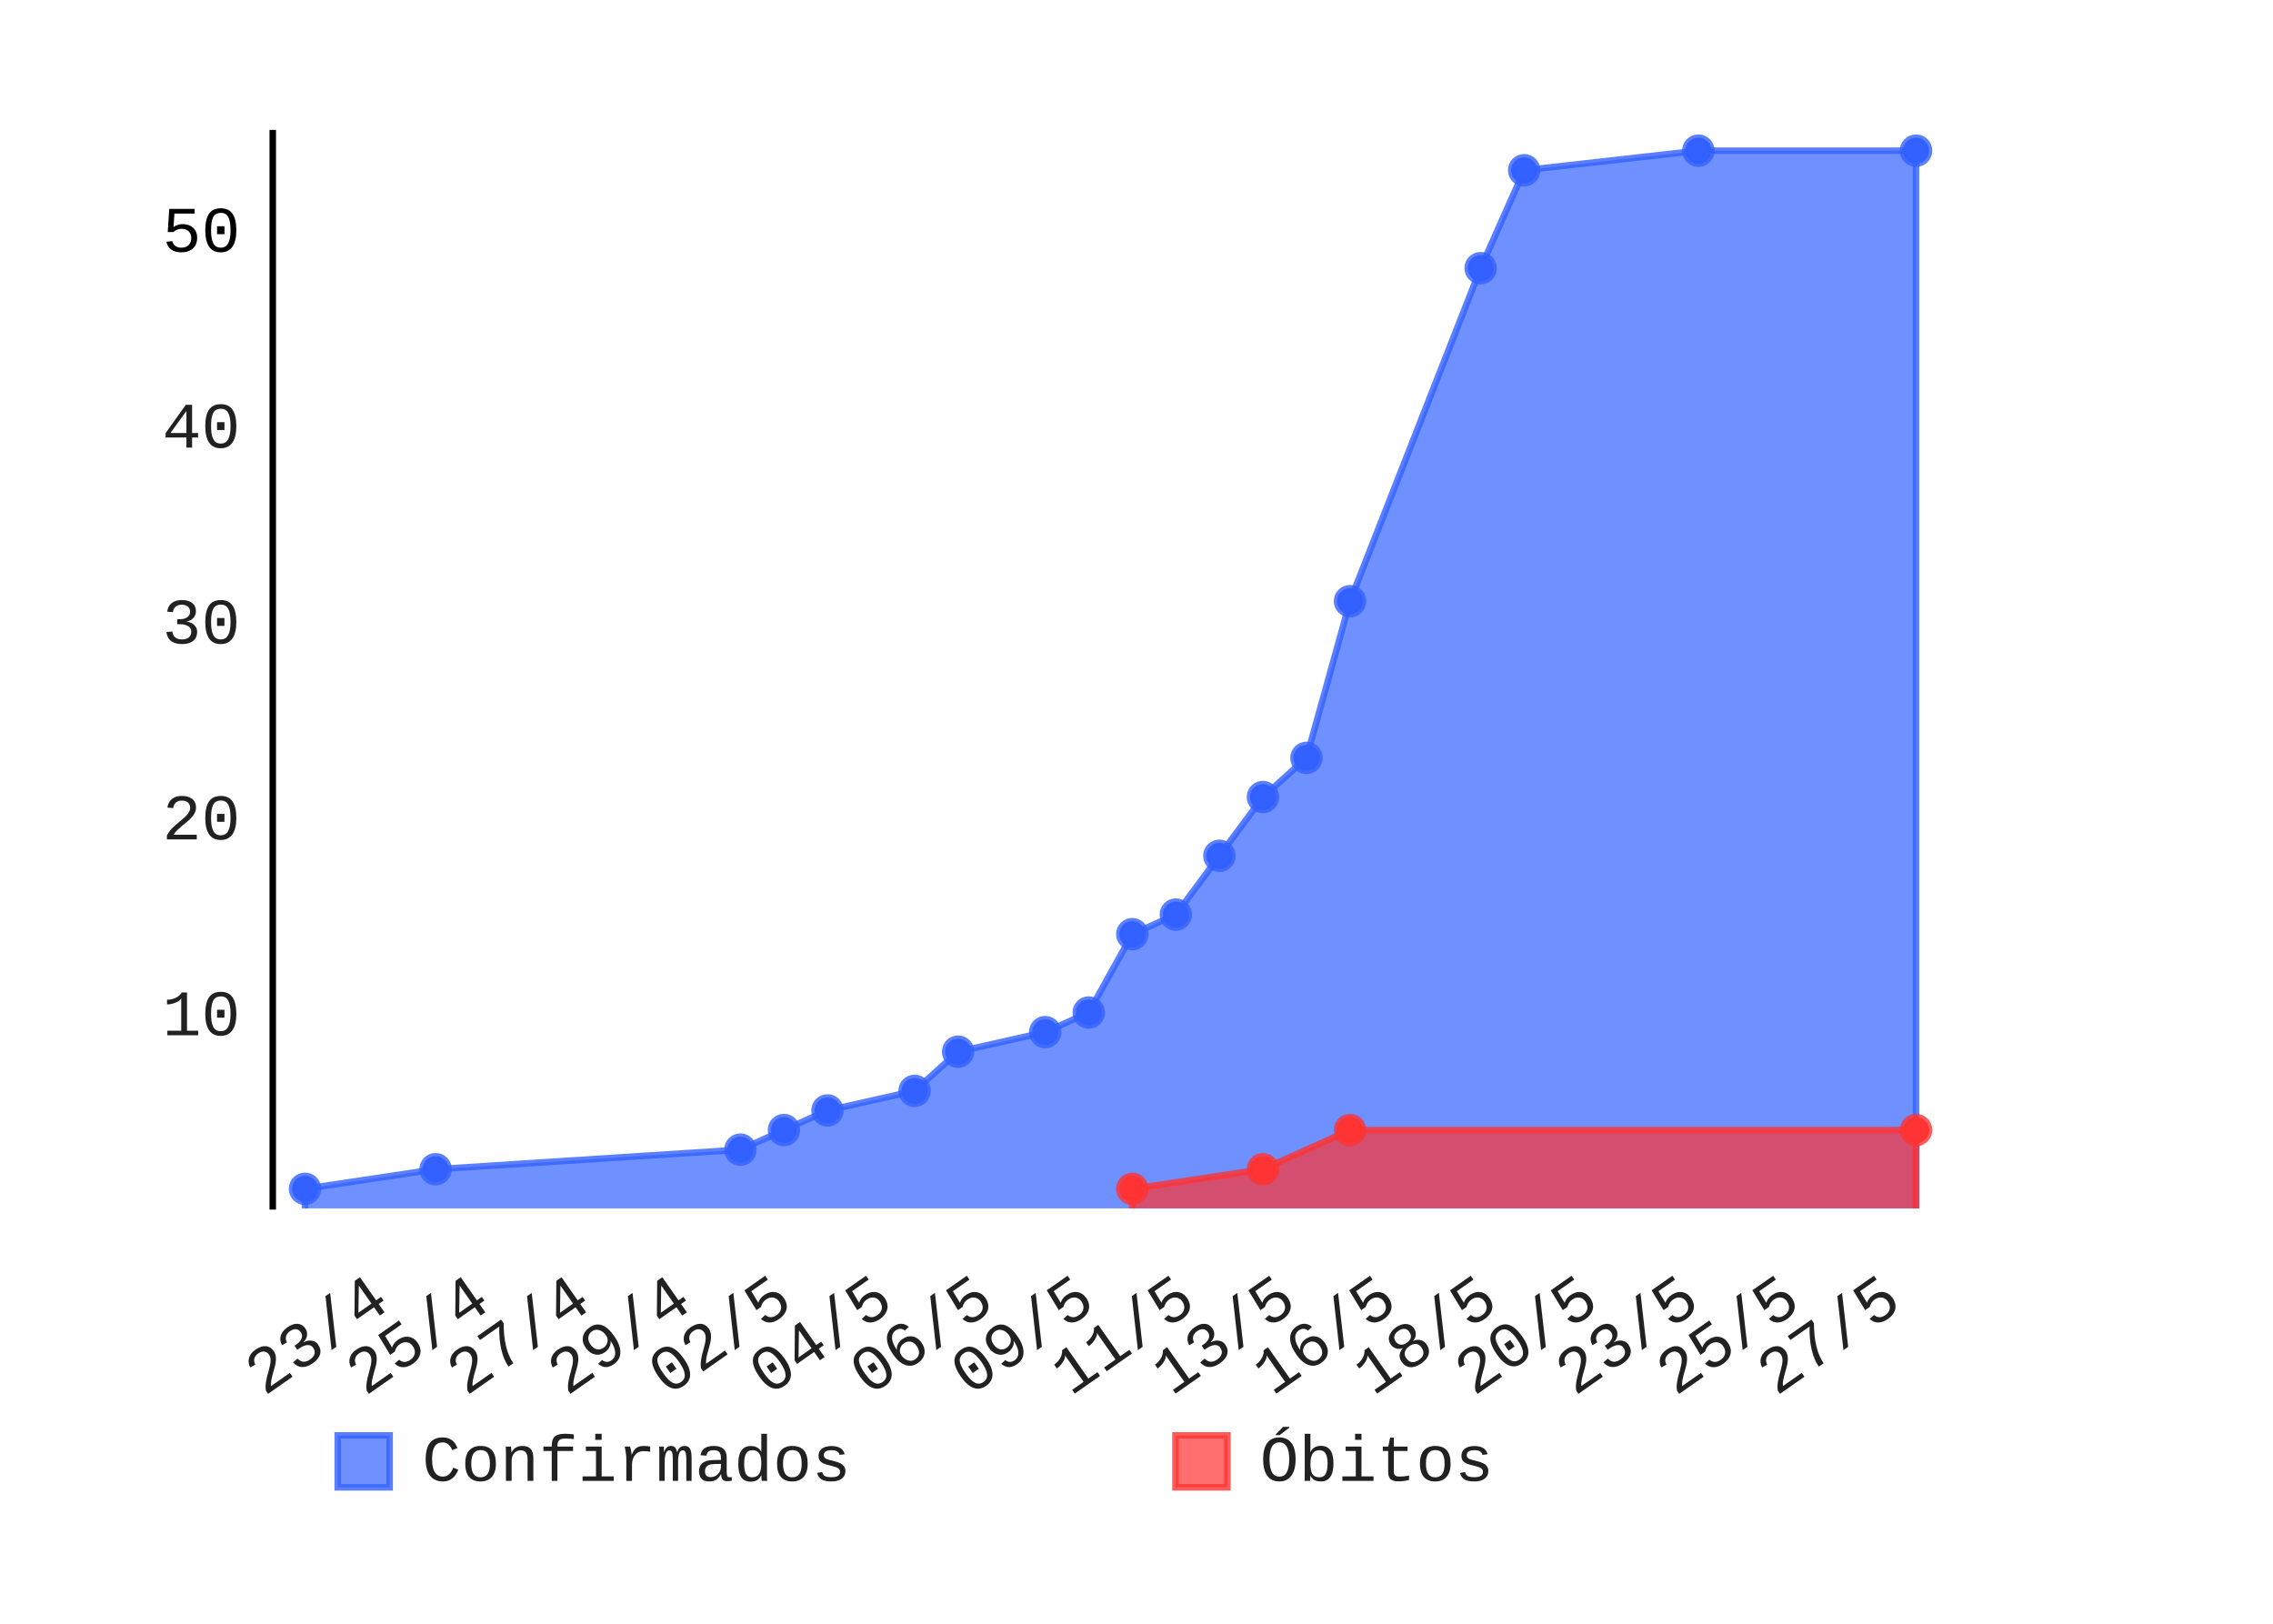
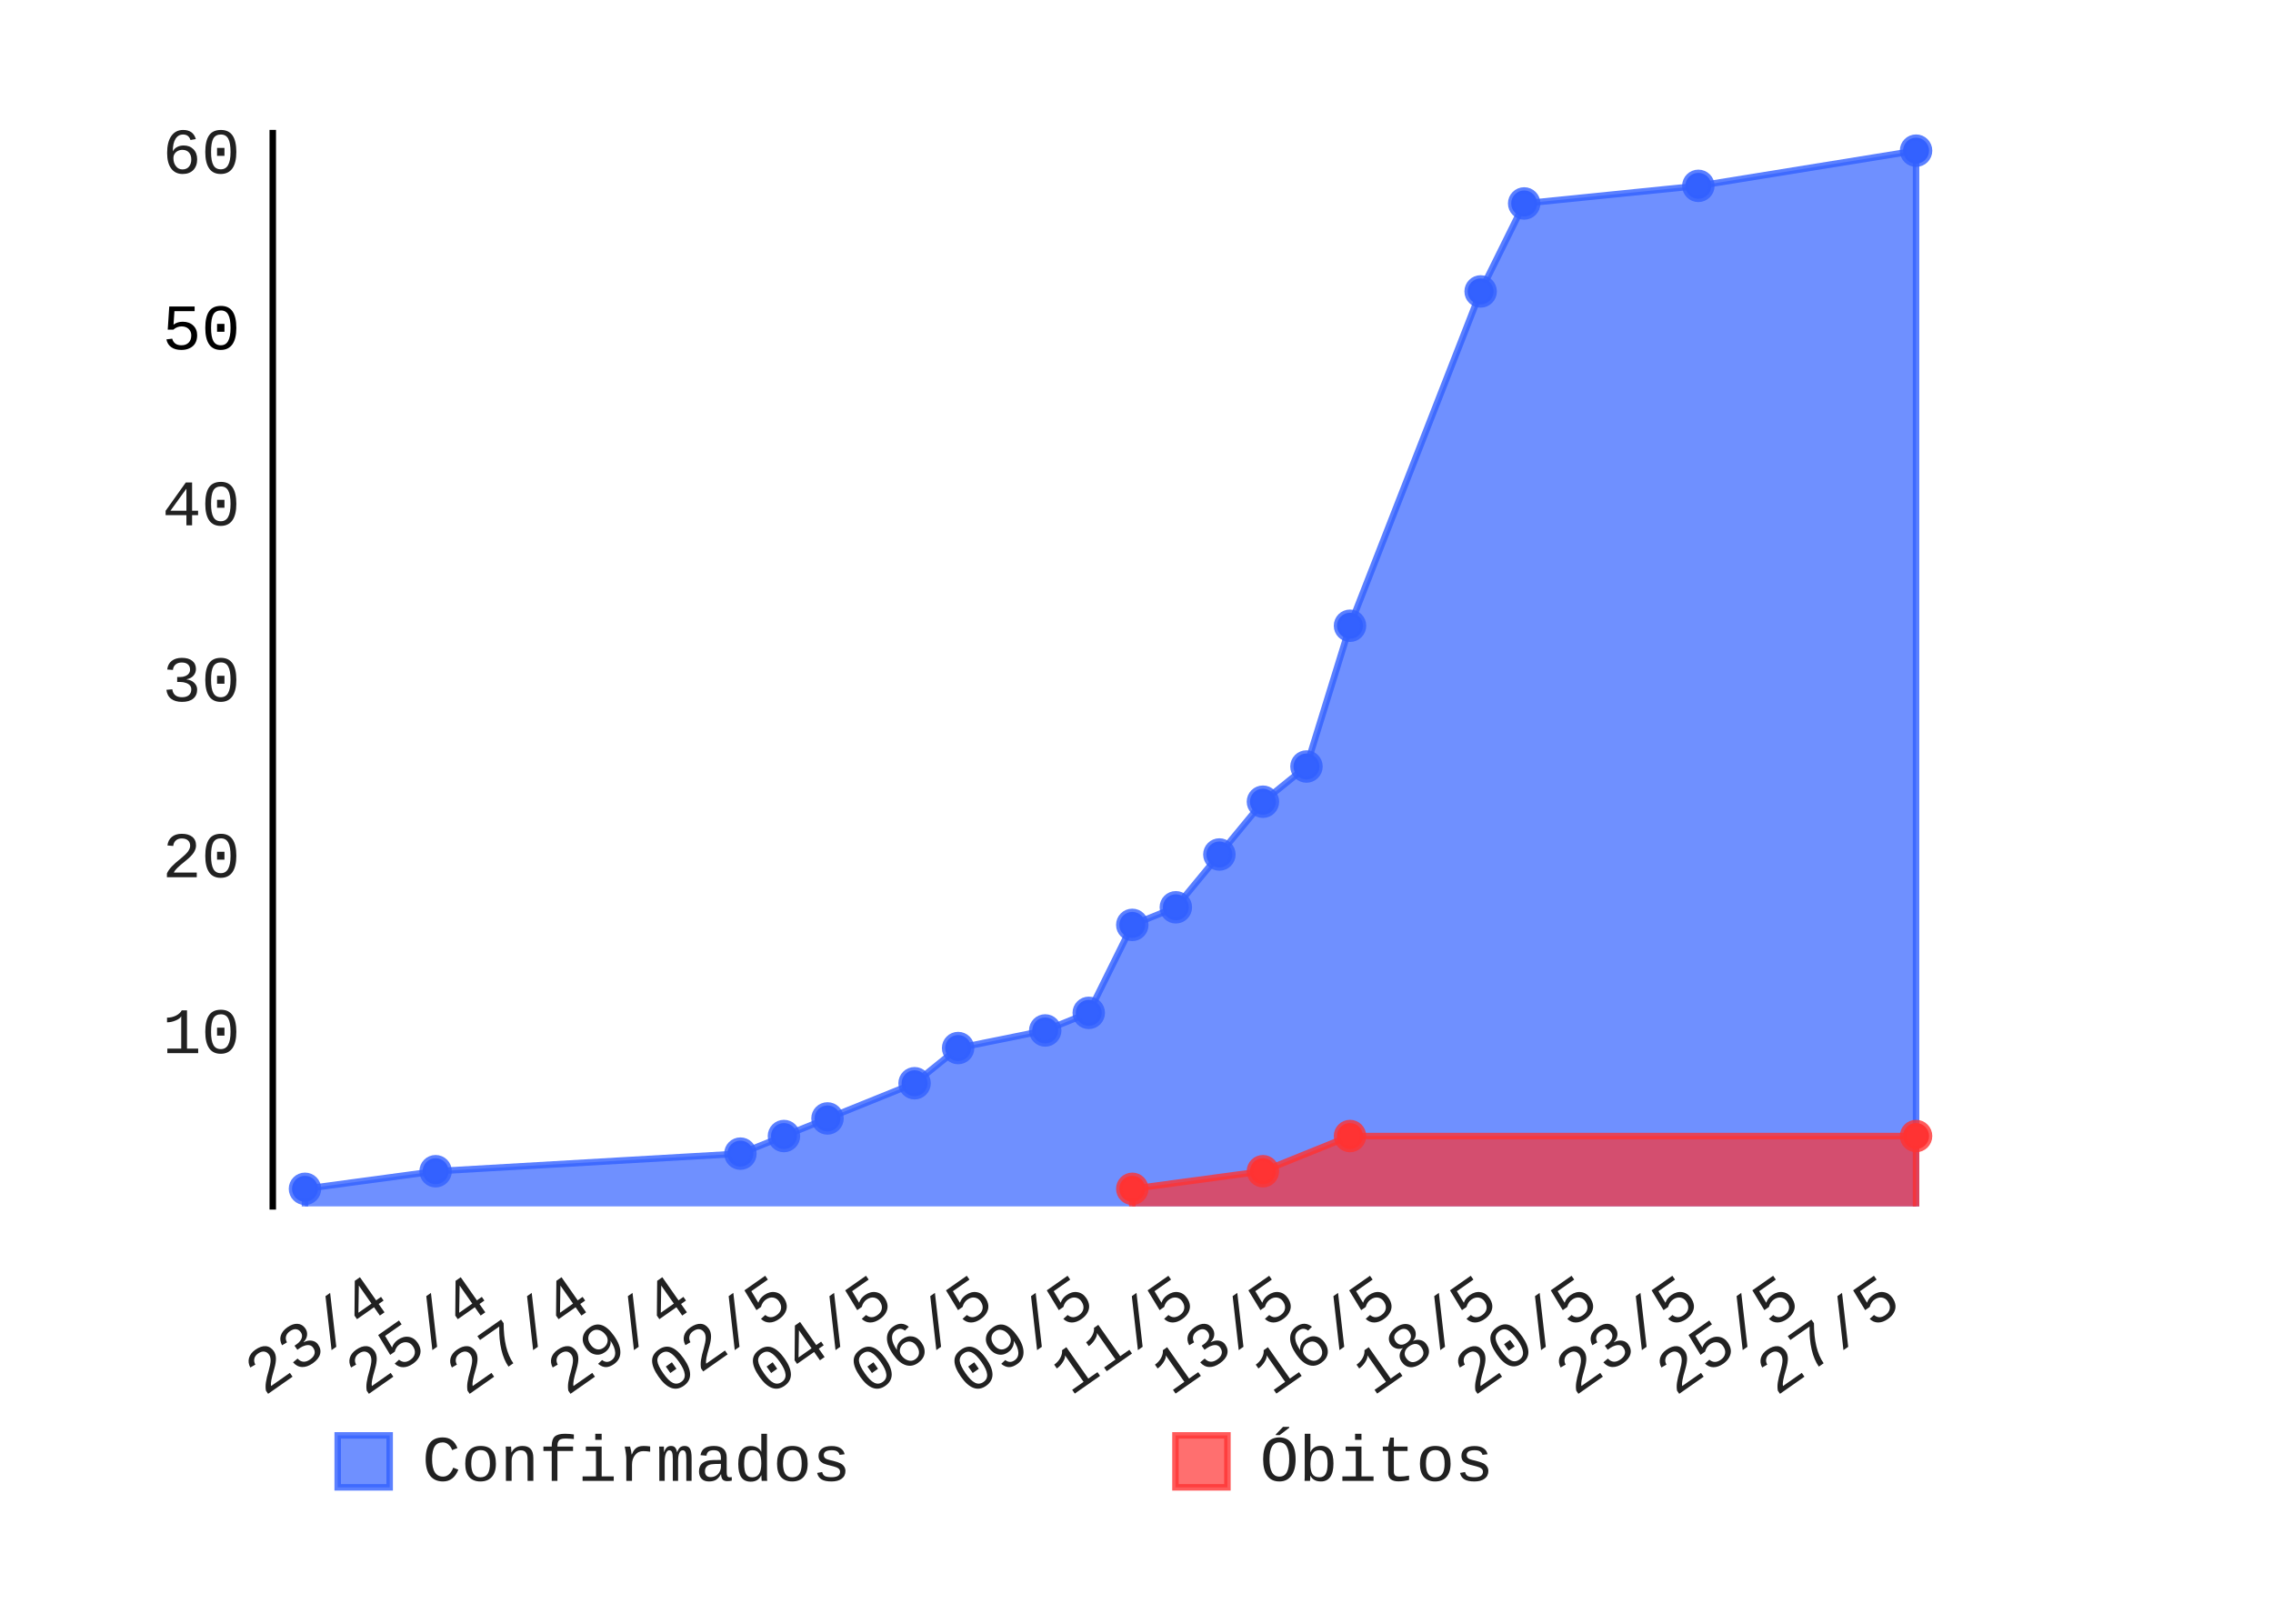
- <svg xmlns="http://www.w3.org/2000/svg" id="chart-adc9d271-2677-48a2-9c57-0f2adb9a1991" class="pygal-chart" viewBox="0 0 350 250" width="350" height="250">
+ <svg xmlns="http://www.w3.org/2000/svg" id="chart-c70e666f-2092-4a56-8fc6-a5b19963f064" class="pygal-chart" viewBox="0 0 350 250" width="350" height="250">
  <defs>
-     <style type="text/css">#chart-adc9d271-2677-48a2-9c57-0f2adb9a1991{-webkit-user-select:none;-webkit-font-smoothing:antialiased;font-family:Consolas,"Liberation Mono",Menlo,Courier,monospace}#chart-adc9d271-2677-48a2-9c57-0f2adb9a1991 .title{font-family:Consolas,"Liberation Mono",Menlo,Courier,monospace;font-size:8px}#chart-adc9d271-2677-48a2-9c57-0f2adb9a1991 .legends .legend text{font-family:Consolas,"Liberation Mono",Menlo,Courier,monospace;font-size:10px}#chart-adc9d271-2677-48a2-9c57-0f2adb9a1991 .axis text{font-family:Consolas,"Liberation Mono",Menlo,Courier,monospace;font-size:10px}#chart-adc9d271-2677-48a2-9c57-0f2adb9a1991 .axis text.major{font-family:Consolas,"Liberation Mono",Menlo,Courier,monospace;font-size:10px}#chart-adc9d271-2677-48a2-9c57-0f2adb9a1991 .text-overlay text.value{font-family:Consolas,"Liberation Mono",Menlo,Courier,monospace;font-size:16px}#chart-adc9d271-2677-48a2-9c57-0f2adb9a1991 .text-overlay text.label{font-family:Consolas,"Liberation Mono",Menlo,Courier,monospace;font-size:10px}#chart-adc9d271-2677-48a2-9c57-0f2adb9a1991 .tooltip{font-family:Consolas,"Liberation Mono",Menlo,Courier,monospace;font-size:12px}#chart-adc9d271-2677-48a2-9c57-0f2adb9a1991 text.no_data{font-family:Consolas,"Liberation Mono",Menlo,Courier,monospace;font-size:64px}
- #chart-adc9d271-2677-48a2-9c57-0f2adb9a1991{background-color:transparent}#chart-adc9d271-2677-48a2-9c57-0f2adb9a1991 path,#chart-adc9d271-2677-48a2-9c57-0f2adb9a1991 line,#chart-adc9d271-2677-48a2-9c57-0f2adb9a1991 rect,#chart-adc9d271-2677-48a2-9c57-0f2adb9a1991 circle{-webkit-transition:150ms;-moz-transition:150ms;transition:150ms}#chart-adc9d271-2677-48a2-9c57-0f2adb9a1991 .graph &gt; .background{fill:transparent}#chart-adc9d271-2677-48a2-9c57-0f2adb9a1991 .plot &gt; .background{fill:rgba(255,255,255,1)}#chart-adc9d271-2677-48a2-9c57-0f2adb9a1991 .graph{fill:rgba(0,0,0,.87)}#chart-adc9d271-2677-48a2-9c57-0f2adb9a1991 text.no_data{fill:rgba(0,0,0,1)}#chart-adc9d271-2677-48a2-9c57-0f2adb9a1991 .title{fill:rgba(0,0,0,1)}#chart-adc9d271-2677-48a2-9c57-0f2adb9a1991 .legends .legend text{fill:rgba(0,0,0,.87)}#chart-adc9d271-2677-48a2-9c57-0f2adb9a1991 .legends .legend:hover text{fill:rgba(0,0,0,1)}#chart-adc9d271-2677-48a2-9c57-0f2adb9a1991 .axis .line{stroke:rgba(0,0,0,1)}#chart-adc9d271-2677-48a2-9c57-0f2adb9a1991 .axis .guide.line{stroke:rgba(0,0,0,.54)}#chart-adc9d271-2677-48a2-9c57-0f2adb9a1991 .axis .major.line{stroke:rgba(0,0,0,.87)}#chart-adc9d271-2677-48a2-9c57-0f2adb9a1991 .axis text.major{fill:rgba(0,0,0,1)}#chart-adc9d271-2677-48a2-9c57-0f2adb9a1991 .axis.y .guides:hover .guide.line,#chart-adc9d271-2677-48a2-9c57-0f2adb9a1991 .line-graph .axis.x .guides:hover .guide.line,#chart-adc9d271-2677-48a2-9c57-0f2adb9a1991 .stackedline-graph .axis.x .guides:hover .guide.line,#chart-adc9d271-2677-48a2-9c57-0f2adb9a1991 .xy-graph .axis.x .guides:hover .guide.line{stroke:rgba(0,0,0,1)}#chart-adc9d271-2677-48a2-9c57-0f2adb9a1991 .axis .guides:hover text{fill:rgba(0,0,0,1)}#chart-adc9d271-2677-48a2-9c57-0f2adb9a1991 .reactive{fill-opacity:.7;stroke-opacity:.8}#chart-adc9d271-2677-48a2-9c57-0f2adb9a1991 .ci{stroke:rgba(0,0,0,.87)}#chart-adc9d271-2677-48a2-9c57-0f2adb9a1991 .reactive.active,#chart-adc9d271-2677-48a2-9c57-0f2adb9a1991 .active .reactive{fill-opacity:.8;stroke-opacity:.9;stroke-width:4}#chart-adc9d271-2677-48a2-9c57-0f2adb9a1991 .ci .reactive.active{stroke-width:1.5}#chart-adc9d271-2677-48a2-9c57-0f2adb9a1991 .series text{fill:rgba(0,0,0,1)}#chart-adc9d271-2677-48a2-9c57-0f2adb9a1991 .tooltip rect{fill:rgba(255,255,255,1);stroke:rgba(0,0,0,1);-webkit-transition:opacity 150ms;-moz-transition:opacity 150ms;transition:opacity 150ms}#chart-adc9d271-2677-48a2-9c57-0f2adb9a1991 .tooltip .label{fill:rgba(0,0,0,.87)}#chart-adc9d271-2677-48a2-9c57-0f2adb9a1991 .tooltip .label{fill:rgba(0,0,0,.87)}#chart-adc9d271-2677-48a2-9c57-0f2adb9a1991 .tooltip .legend{font-size:.8em;fill:rgba(0,0,0,.54)}#chart-adc9d271-2677-48a2-9c57-0f2adb9a1991 .tooltip .x_label{font-size:.6em;fill:rgba(0,0,0,1)}#chart-adc9d271-2677-48a2-9c57-0f2adb9a1991 .tooltip .xlink{font-size:.5em;text-decoration:underline}#chart-adc9d271-2677-48a2-9c57-0f2adb9a1991 .tooltip .value{font-size:1.5em}#chart-adc9d271-2677-48a2-9c57-0f2adb9a1991 .bound{font-size:.5em}#chart-adc9d271-2677-48a2-9c57-0f2adb9a1991 .max-value{font-size:.75em;fill:rgba(0,0,0,.54)}#chart-adc9d271-2677-48a2-9c57-0f2adb9a1991 .map-element{fill:rgba(255,255,255,1);stroke:rgba(0,0,0,.54) !important}#chart-adc9d271-2677-48a2-9c57-0f2adb9a1991 .map-element .reactive{fill-opacity:inherit;stroke-opacity:inherit}#chart-adc9d271-2677-48a2-9c57-0f2adb9a1991 .color-0,#chart-adc9d271-2677-48a2-9c57-0f2adb9a1991 .color-0 a:visited{stroke:#3361FF;fill:#3361FF}#chart-adc9d271-2677-48a2-9c57-0f2adb9a1991 .color-1,#chart-adc9d271-2677-48a2-9c57-0f2adb9a1991 .color-1 a:visited{stroke:#FF3333;fill:#FF3333}#chart-adc9d271-2677-48a2-9c57-0f2adb9a1991 .text-overlay .color-0 text{fill:black}#chart-adc9d271-2677-48a2-9c57-0f2adb9a1991 .text-overlay .color-1 text{fill:black}
- #chart-adc9d271-2677-48a2-9c57-0f2adb9a1991 text.no_data{text-anchor:middle}#chart-adc9d271-2677-48a2-9c57-0f2adb9a1991 .guide.line{fill:none}#chart-adc9d271-2677-48a2-9c57-0f2adb9a1991 .centered{text-anchor:middle}#chart-adc9d271-2677-48a2-9c57-0f2adb9a1991 .title{text-anchor:middle}#chart-adc9d271-2677-48a2-9c57-0f2adb9a1991 .legends .legend text{fill-opacity:1}#chart-adc9d271-2677-48a2-9c57-0f2adb9a1991 .axis.x text{text-anchor:middle}#chart-adc9d271-2677-48a2-9c57-0f2adb9a1991 .axis.x:not(.web) text[transform]{text-anchor:start}#chart-adc9d271-2677-48a2-9c57-0f2adb9a1991 .axis.x:not(.web) text[transform].backwards{text-anchor:end}#chart-adc9d271-2677-48a2-9c57-0f2adb9a1991 .axis.y text{text-anchor:end}#chart-adc9d271-2677-48a2-9c57-0f2adb9a1991 .axis.y text[transform].backwards{text-anchor:start}#chart-adc9d271-2677-48a2-9c57-0f2adb9a1991 .axis.y2 text{text-anchor:start}#chart-adc9d271-2677-48a2-9c57-0f2adb9a1991 .axis.y2 text[transform].backwards{text-anchor:end}#chart-adc9d271-2677-48a2-9c57-0f2adb9a1991 .axis .guide.line{stroke-dasharray:4,4}#chart-adc9d271-2677-48a2-9c57-0f2adb9a1991 .axis .major.guide.line{stroke-dasharray:6,6}#chart-adc9d271-2677-48a2-9c57-0f2adb9a1991 .horizontal .axis.y .guide.line,#chart-adc9d271-2677-48a2-9c57-0f2adb9a1991 .horizontal .axis.y2 .guide.line,#chart-adc9d271-2677-48a2-9c57-0f2adb9a1991 .vertical .axis.x .guide.line{opacity:0}#chart-adc9d271-2677-48a2-9c57-0f2adb9a1991 .horizontal .axis.always_show .guide.line,#chart-adc9d271-2677-48a2-9c57-0f2adb9a1991 .vertical .axis.always_show .guide.line{opacity:1 !important}#chart-adc9d271-2677-48a2-9c57-0f2adb9a1991 .axis.y .guides:hover .guide.line,#chart-adc9d271-2677-48a2-9c57-0f2adb9a1991 .axis.y2 .guides:hover .guide.line,#chart-adc9d271-2677-48a2-9c57-0f2adb9a1991 .axis.x .guides:hover .guide.line{opacity:1}#chart-adc9d271-2677-48a2-9c57-0f2adb9a1991 .axis .guides:hover text{opacity:1}#chart-adc9d271-2677-48a2-9c57-0f2adb9a1991 .nofill{fill:none}#chart-adc9d271-2677-48a2-9c57-0f2adb9a1991 .subtle-fill{fill-opacity:.2}#chart-adc9d271-2677-48a2-9c57-0f2adb9a1991 .dot{stroke-width:1px;fill-opacity:1}#chart-adc9d271-2677-48a2-9c57-0f2adb9a1991 .dot.active{stroke-width:5px}#chart-adc9d271-2677-48a2-9c57-0f2adb9a1991 .dot.negative{fill:transparent}#chart-adc9d271-2677-48a2-9c57-0f2adb9a1991 text,#chart-adc9d271-2677-48a2-9c57-0f2adb9a1991 tspan{stroke:none !important}#chart-adc9d271-2677-48a2-9c57-0f2adb9a1991 .series text.active{opacity:1}#chart-adc9d271-2677-48a2-9c57-0f2adb9a1991 .tooltip rect{fill-opacity:.95;stroke-width:.5}#chart-adc9d271-2677-48a2-9c57-0f2adb9a1991 .tooltip text{fill-opacity:1}#chart-adc9d271-2677-48a2-9c57-0f2adb9a1991 .showable{visibility:hidden}#chart-adc9d271-2677-48a2-9c57-0f2adb9a1991 .showable.shown{visibility:visible}#chart-adc9d271-2677-48a2-9c57-0f2adb9a1991 .gauge-background{fill:rgba(229,229,229,1);stroke:none}#chart-adc9d271-2677-48a2-9c57-0f2adb9a1991 .bg-lines{stroke:transparent;stroke-width:2px}</style>
+     <style type="text/css">#chart-c70e666f-2092-4a56-8fc6-a5b19963f064{-webkit-user-select:none;-webkit-font-smoothing:antialiased;font-family:Consolas,"Liberation Mono",Menlo,Courier,monospace}#chart-c70e666f-2092-4a56-8fc6-a5b19963f064 .title{font-family:Consolas,"Liberation Mono",Menlo,Courier,monospace;font-size:8px}#chart-c70e666f-2092-4a56-8fc6-a5b19963f064 .legends .legend text{font-family:Consolas,"Liberation Mono",Menlo,Courier,monospace;font-size:10px}#chart-c70e666f-2092-4a56-8fc6-a5b19963f064 .axis text{font-family:Consolas,"Liberation Mono",Menlo,Courier,monospace;font-size:10px}#chart-c70e666f-2092-4a56-8fc6-a5b19963f064 .axis text.major{font-family:Consolas,"Liberation Mono",Menlo,Courier,monospace;font-size:10px}#chart-c70e666f-2092-4a56-8fc6-a5b19963f064 .text-overlay text.value{font-family:Consolas,"Liberation Mono",Menlo,Courier,monospace;font-size:16px}#chart-c70e666f-2092-4a56-8fc6-a5b19963f064 .text-overlay text.label{font-family:Consolas,"Liberation Mono",Menlo,Courier,monospace;font-size:10px}#chart-c70e666f-2092-4a56-8fc6-a5b19963f064 .tooltip{font-family:Consolas,"Liberation Mono",Menlo,Courier,monospace;font-size:12px}#chart-c70e666f-2092-4a56-8fc6-a5b19963f064 text.no_data{font-family:Consolas,"Liberation Mono",Menlo,Courier,monospace;font-size:64px}
+ #chart-c70e666f-2092-4a56-8fc6-a5b19963f064{background-color:transparent}#chart-c70e666f-2092-4a56-8fc6-a5b19963f064 path,#chart-c70e666f-2092-4a56-8fc6-a5b19963f064 line,#chart-c70e666f-2092-4a56-8fc6-a5b19963f064 rect,#chart-c70e666f-2092-4a56-8fc6-a5b19963f064 circle{-webkit-transition:150ms;-moz-transition:150ms;transition:150ms}#chart-c70e666f-2092-4a56-8fc6-a5b19963f064 .graph &gt; .background{fill:transparent}#chart-c70e666f-2092-4a56-8fc6-a5b19963f064 .plot &gt; .background{fill:rgba(255,255,255,1)}#chart-c70e666f-2092-4a56-8fc6-a5b19963f064 .graph{fill:rgba(0,0,0,.87)}#chart-c70e666f-2092-4a56-8fc6-a5b19963f064 text.no_data{fill:rgba(0,0,0,1)}#chart-c70e666f-2092-4a56-8fc6-a5b19963f064 .title{fill:rgba(0,0,0,1)}#chart-c70e666f-2092-4a56-8fc6-a5b19963f064 .legends .legend text{fill:rgba(0,0,0,.87)}#chart-c70e666f-2092-4a56-8fc6-a5b19963f064 .legends .legend:hover text{fill:rgba(0,0,0,1)}#chart-c70e666f-2092-4a56-8fc6-a5b19963f064 .axis .line{stroke:rgba(0,0,0,1)}#chart-c70e666f-2092-4a56-8fc6-a5b19963f064 .axis .guide.line{stroke:rgba(0,0,0,.54)}#chart-c70e666f-2092-4a56-8fc6-a5b19963f064 .axis .major.line{stroke:rgba(0,0,0,.87)}#chart-c70e666f-2092-4a56-8fc6-a5b19963f064 .axis text.major{fill:rgba(0,0,0,1)}#chart-c70e666f-2092-4a56-8fc6-a5b19963f064 .axis.y .guides:hover .guide.line,#chart-c70e666f-2092-4a56-8fc6-a5b19963f064 .line-graph .axis.x .guides:hover .guide.line,#chart-c70e666f-2092-4a56-8fc6-a5b19963f064 .stackedline-graph .axis.x .guides:hover .guide.line,#chart-c70e666f-2092-4a56-8fc6-a5b19963f064 .xy-graph .axis.x .guides:hover .guide.line{stroke:rgba(0,0,0,1)}#chart-c70e666f-2092-4a56-8fc6-a5b19963f064 .axis .guides:hover text{fill:rgba(0,0,0,1)}#chart-c70e666f-2092-4a56-8fc6-a5b19963f064 .reactive{fill-opacity:.7;stroke-opacity:.8}#chart-c70e666f-2092-4a56-8fc6-a5b19963f064 .ci{stroke:rgba(0,0,0,.87)}#chart-c70e666f-2092-4a56-8fc6-a5b19963f064 .reactive.active,#chart-c70e666f-2092-4a56-8fc6-a5b19963f064 .active .reactive{fill-opacity:.8;stroke-opacity:.9;stroke-width:4}#chart-c70e666f-2092-4a56-8fc6-a5b19963f064 .ci .reactive.active{stroke-width:1.5}#chart-c70e666f-2092-4a56-8fc6-a5b19963f064 .series text{fill:rgba(0,0,0,1)}#chart-c70e666f-2092-4a56-8fc6-a5b19963f064 .tooltip rect{fill:rgba(255,255,255,1);stroke:rgba(0,0,0,1);-webkit-transition:opacity 150ms;-moz-transition:opacity 150ms;transition:opacity 150ms}#chart-c70e666f-2092-4a56-8fc6-a5b19963f064 .tooltip .label{fill:rgba(0,0,0,.87)}#chart-c70e666f-2092-4a56-8fc6-a5b19963f064 .tooltip .label{fill:rgba(0,0,0,.87)}#chart-c70e666f-2092-4a56-8fc6-a5b19963f064 .tooltip .legend{font-size:.8em;fill:rgba(0,0,0,.54)}#chart-c70e666f-2092-4a56-8fc6-a5b19963f064 .tooltip .x_label{font-size:.6em;fill:rgba(0,0,0,1)}#chart-c70e666f-2092-4a56-8fc6-a5b19963f064 .tooltip .xlink{font-size:.5em;text-decoration:underline}#chart-c70e666f-2092-4a56-8fc6-a5b19963f064 .tooltip .value{font-size:1.5em}#chart-c70e666f-2092-4a56-8fc6-a5b19963f064 .bound{font-size:.5em}#chart-c70e666f-2092-4a56-8fc6-a5b19963f064 .max-value{font-size:.75em;fill:rgba(0,0,0,.54)}#chart-c70e666f-2092-4a56-8fc6-a5b19963f064 .map-element{fill:rgba(255,255,255,1);stroke:rgba(0,0,0,.54) !important}#chart-c70e666f-2092-4a56-8fc6-a5b19963f064 .map-element .reactive{fill-opacity:inherit;stroke-opacity:inherit}#chart-c70e666f-2092-4a56-8fc6-a5b19963f064 .color-0,#chart-c70e666f-2092-4a56-8fc6-a5b19963f064 .color-0 a:visited{stroke:#3361FF;fill:#3361FF}#chart-c70e666f-2092-4a56-8fc6-a5b19963f064 .color-1,#chart-c70e666f-2092-4a56-8fc6-a5b19963f064 .color-1 a:visited{stroke:#FF3333;fill:#FF3333}#chart-c70e666f-2092-4a56-8fc6-a5b19963f064 .text-overlay .color-0 text{fill:black}#chart-c70e666f-2092-4a56-8fc6-a5b19963f064 .text-overlay .color-1 text{fill:black}
+ #chart-c70e666f-2092-4a56-8fc6-a5b19963f064 text.no_data{text-anchor:middle}#chart-c70e666f-2092-4a56-8fc6-a5b19963f064 .guide.line{fill:none}#chart-c70e666f-2092-4a56-8fc6-a5b19963f064 .centered{text-anchor:middle}#chart-c70e666f-2092-4a56-8fc6-a5b19963f064 .title{text-anchor:middle}#chart-c70e666f-2092-4a56-8fc6-a5b19963f064 .legends .legend text{fill-opacity:1}#chart-c70e666f-2092-4a56-8fc6-a5b19963f064 .axis.x text{text-anchor:middle}#chart-c70e666f-2092-4a56-8fc6-a5b19963f064 .axis.x:not(.web) text[transform]{text-anchor:start}#chart-c70e666f-2092-4a56-8fc6-a5b19963f064 .axis.x:not(.web) text[transform].backwards{text-anchor:end}#chart-c70e666f-2092-4a56-8fc6-a5b19963f064 .axis.y text{text-anchor:end}#chart-c70e666f-2092-4a56-8fc6-a5b19963f064 .axis.y text[transform].backwards{text-anchor:start}#chart-c70e666f-2092-4a56-8fc6-a5b19963f064 .axis.y2 text{text-anchor:start}#chart-c70e666f-2092-4a56-8fc6-a5b19963f064 .axis.y2 text[transform].backwards{text-anchor:end}#chart-c70e666f-2092-4a56-8fc6-a5b19963f064 .axis .guide.line{stroke-dasharray:4,4}#chart-c70e666f-2092-4a56-8fc6-a5b19963f064 .axis .major.guide.line{stroke-dasharray:6,6}#chart-c70e666f-2092-4a56-8fc6-a5b19963f064 .horizontal .axis.y .guide.line,#chart-c70e666f-2092-4a56-8fc6-a5b19963f064 .horizontal .axis.y2 .guide.line,#chart-c70e666f-2092-4a56-8fc6-a5b19963f064 .vertical .axis.x .guide.line{opacity:0}#chart-c70e666f-2092-4a56-8fc6-a5b19963f064 .horizontal .axis.always_show .guide.line,#chart-c70e666f-2092-4a56-8fc6-a5b19963f064 .vertical .axis.always_show .guide.line{opacity:1 !important}#chart-c70e666f-2092-4a56-8fc6-a5b19963f064 .axis.y .guides:hover .guide.line,#chart-c70e666f-2092-4a56-8fc6-a5b19963f064 .axis.y2 .guides:hover .guide.line,#chart-c70e666f-2092-4a56-8fc6-a5b19963f064 .axis.x .guides:hover .guide.line{opacity:1}#chart-c70e666f-2092-4a56-8fc6-a5b19963f064 .axis .guides:hover text{opacity:1}#chart-c70e666f-2092-4a56-8fc6-a5b19963f064 .nofill{fill:none}#chart-c70e666f-2092-4a56-8fc6-a5b19963f064 .subtle-fill{fill-opacity:.2}#chart-c70e666f-2092-4a56-8fc6-a5b19963f064 .dot{stroke-width:1px;fill-opacity:1}#chart-c70e666f-2092-4a56-8fc6-a5b19963f064 .dot.active{stroke-width:5px}#chart-c70e666f-2092-4a56-8fc6-a5b19963f064 .dot.negative{fill:transparent}#chart-c70e666f-2092-4a56-8fc6-a5b19963f064 text,#chart-c70e666f-2092-4a56-8fc6-a5b19963f064 tspan{stroke:none !important}#chart-c70e666f-2092-4a56-8fc6-a5b19963f064 .series text.active{opacity:1}#chart-c70e666f-2092-4a56-8fc6-a5b19963f064 .tooltip rect{fill-opacity:.95;stroke-width:.5}#chart-c70e666f-2092-4a56-8fc6-a5b19963f064 .tooltip text{fill-opacity:1}#chart-c70e666f-2092-4a56-8fc6-a5b19963f064 .showable{visibility:hidden}#chart-c70e666f-2092-4a56-8fc6-a5b19963f064 .showable.shown{visibility:visible}#chart-c70e666f-2092-4a56-8fc6-a5b19963f064 .gauge-background{fill:rgba(229,229,229,1);stroke:none}#chart-c70e666f-2092-4a56-8fc6-a5b19963f064 .bg-lines{stroke:transparent;stroke-width:2px}</style>
  </defs>
  <g class="graph datetimeline-graph vertical">
    <rect x="0" y="0" width="350" height="250" class="background" />
    <g transform="translate(42, 20)" class="plot">
      <rect x="0" y="0" width="258.0" height="166.234" class="background" />
      <g class="axis y">
        <g class="guides">
-           <text x="-5" y="139.395" class="">10</text>
-         </g>
-         <g class="guides">
-           <text x="-5" y="109.236" class="">20</text>
-         </g>
-         <g class="guides">
-           <text x="-5" y="79.077" class="">30</text>
-         </g>
-         <g class="guides">
-           <text x="-5" y="48.919" class="">40</text>
-         </g>
-         <g class="guides">
-           <text x="-5" y="18.76" class="major">50</text>
+           <text x="-5" y="142.155" class="">10</text>
+         </g>
+         <g class="guides">
+           <text x="-5" y="115.063" class="">20</text>
+         </g>
+         <g class="guides">
+           <text x="-5" y="87.972" class="">30</text>
+         </g>
+         <g class="guides">
+           <text x="-5" y="60.88" class="">40</text>
+         </g>
+         <g class="guides">
+           <text x="-5" y="33.788" class="major">50</text>
+         </g>
+         <g class="guides">
+           <text x="-5" y="6.697" class="">60</text>
        </g>
      </g>
      <g class="axis x">
        <path d="M0 0 v166.234" class="line" />
        <g class="guides">
          <path d="M18.371 0 v166.234" class="guide line" />
          <text x="18.371" y="181.234" class="backwards" transform="rotate(325 18.3711 181.2342)">23/4</text>
        </g>
        <g class="guides">
          <path d="M33.891 0 v166.234" class="guide line" />
          <text x="33.891" y="181.234" class="backwards" transform="rotate(325 33.89143 181.2342)">25/4</text>
        </g>
        <g class="guides">
          <path d="M49.412 0 v166.234" class="guide line" />
          <text x="49.412" y="181.234" class="backwards" transform="rotate(325 49.41176 181.2342)">27/4</text>
        </g>
        <g class="guides">
          <path d="M64.932 0 v166.234" class="guide line" />
          <text x="64.932" y="181.234" class="backwards" transform="rotate(325 64.93209 181.2342)">29/4</text>
        </g>
        <g class="guides">
          <path d="M80.452 0 v166.234" class="guide line" />
          <text x="80.452" y="181.234" class="backwards" transform="rotate(325 80.45241 181.2342)">02/5</text>
        </g>
        <g class="guides">
          <path d="M95.973 0 v166.234" class="guide line" />
          <text x="95.973" y="181.234" class="backwards" transform="rotate(325 95.97274 181.2342)">04/5</text>
        </g>
        <g class="guides">
          <path d="M111.493 0 v166.234" class="guide line" />
          <text x="111.493" y="181.234" class="backwards" transform="rotate(325 111.4931 181.2342)">06/5</text>
        </g>
        <g class="guides">
          <path d="M127.013 0 v166.234" class="guide line" />
          <text x="127.013" y="181.234" class="backwards" transform="rotate(325 127.0134 181.2342)">09/5</text>
        </g>
        <g class="guides">
          <path d="M142.534 0 v166.234" class="guide line" />
          <text x="142.534" y="181.234" class="backwards" transform="rotate(325 142.5337 181.2342)">11/5</text>
        </g>
        <g class="guides">
          <path d="M158.054 0 v166.234" class="guide line" />
          <text x="158.054" y="181.234" class="backwards" transform="rotate(325 158.0541 181.2342)">13/5</text>
        </g>
        <g class="guides">
          <path d="M173.574 0 v166.234" class="guide line" />
          <text x="173.574" y="181.234" class="backwards" transform="rotate(325 173.5744 181.2342)">16/5</text>
        </g>
        <g class="guides">
          <path d="M189.095 0 v166.234" class="guide line" />
          <text x="189.095" y="181.234" class="backwards" transform="rotate(325 189.0947 181.2342)">18/5</text>
        </g>
        <g class="guides">
          <path d="M204.615 0 v166.234" class="guide line" />
          <text x="204.615" y="181.234" class="backwards" transform="rotate(325 204.615 181.2342)">20/5</text>
        </g>
        <g class="guides">
          <path d="M220.135 0 v166.234" class="guide line" />
          <text x="220.135" y="181.234" class="backwards" transform="rotate(325 220.1354 181.2342)">23/5</text>
        </g>
        <g class="guides">
          <path d="M235.656 0 v166.234" class="guide line" />
          <text x="235.656" y="181.234" class="backwards" transform="rotate(325 235.6557 181.2342)">25/5</text>
        </g>
        <g class="guides">
          <path d="M251.176 0 v166.234" class="guide line" />
          <text x="251.176" y="181.234" class="backwards" transform="rotate(325 251.176 181.2342)">27/5</text>
        </g>
      </g>
      <g class="series serie-0 color-0">
-         <path d="M4.962 166.053 L4.962 163.037 25.076 160.021 72.009 157.006 78.714 153.99 85.419 150.974 98.828 147.958 105.533 141.926 118.943 138.91 125.648 135.895 132.352 123.831 139.057 120.815 145.762 111.768 152.467 102.72 159.172 96.688 165.876 72.562 185.991 21.292 192.695 6.213 219.515 3.197 253.038 3.197 253.038 166.053" class="line reactive" />
+         <path d="M4.962 165.747 L4.962 163.037 25.076 160.328 72.009 157.619 78.714 154.91 85.419 152.201 98.828 146.782 105.533 141.364 118.943 138.655 125.648 135.946 132.352 122.4 139.057 119.691 145.762 111.563 152.467 103.436 159.172 98.017 165.876 76.344 185.991 24.87 192.695 11.324 219.515 8.615 253.038 3.197 253.038 165.747" class="line reactive" />
      </g>
      <g class="series serie-1 color-1">
-         <path d="M132.352 166.053 L132.352 163.037 152.467 160.021 165.876 153.99 253.038 153.99 253.038 166.053" class="line reactive" />
+         <path d="M132.352 165.747 L132.352 163.037 152.467 160.328 165.876 154.91 253.038 154.91 253.038 165.747" class="line reactive" />
      </g>
    </g>
    <g class="titles" />
    <g transform="translate(42, 20)" class="plot overlay">
      <g class="series serie-0 color-0">
        <g class="dots">
          <circle cx="4.962" cy="163.037" r="2" class="dot reactive tooltip-trigger" />
        </g>
        <g class="dots">
-           <circle cx="25.076" cy="160.021" r="2" class="dot reactive tooltip-trigger" />
-         </g>
-         <g class="dots">
-           <circle cx="72.009" cy="157.006" r="2" class="dot reactive tooltip-trigger" />
-         </g>
-         <g class="dots">
-           <circle cx="78.714" cy="153.99" r="2" class="dot reactive tooltip-trigger" />
-         </g>
-         <g class="dots">
-           <circle cx="85.419" cy="150.974" r="2" class="dot reactive tooltip-trigger" />
-         </g>
-         <g class="dots">
-           <circle cx="98.828" cy="147.958" r="2" class="dot reactive tooltip-trigger" />
-         </g>
-         <g class="dots">
-           <circle cx="105.533" cy="141.926" r="2" class="dot reactive tooltip-trigger" />
-         </g>
-         <g class="dots">
-           <circle cx="118.943" cy="138.91" r="2" class="dot reactive tooltip-trigger" />
-         </g>
-         <g class="dots">
-           <circle cx="125.648" cy="135.895" r="2" class="dot reactive tooltip-trigger" />
-         </g>
-         <g class="dots">
-           <circle cx="132.352" cy="123.831" r="2" class="dot reactive tooltip-trigger" />
-         </g>
-         <g class="dots">
-           <circle cx="139.057" cy="120.815" r="2" class="dot reactive tooltip-trigger" />
-         </g>
-         <g class="dots">
-           <circle cx="145.762" cy="111.768" r="2" class="dot reactive tooltip-trigger" />
-         </g>
-         <g class="dots">
-           <circle cx="152.467" cy="102.72" r="2" class="dot reactive tooltip-trigger" />
-         </g>
-         <g class="dots">
-           <circle cx="159.172" cy="96.688" r="2" class="dot reactive tooltip-trigger" />
-         </g>
-         <g class="dots">
-           <circle cx="165.876" cy="72.562" r="2" class="dot reactive tooltip-trigger" />
-         </g>
-         <g class="dots">
-           <circle cx="185.991" cy="21.292" r="2" class="dot reactive tooltip-trigger" />
-         </g>
-         <g class="dots">
-           <circle cx="192.695" cy="6.213" r="2" class="dot reactive tooltip-trigger" />
-         </g>
-         <g class="dots">
-           <circle cx="219.515" cy="3.197" r="2" class="dot reactive tooltip-trigger" />
+           <circle cx="25.076" cy="160.328" r="2" class="dot reactive tooltip-trigger" />
+         </g>
+         <g class="dots">
+           <circle cx="72.009" cy="157.619" r="2" class="dot reactive tooltip-trigger" />
+         </g>
+         <g class="dots">
+           <circle cx="78.714" cy="154.91" r="2" class="dot reactive tooltip-trigger" />
+         </g>
+         <g class="dots">
+           <circle cx="85.419" cy="152.201" r="2" class="dot reactive tooltip-trigger" />
+         </g>
+         <g class="dots">
+           <circle cx="98.828" cy="146.782" r="2" class="dot reactive tooltip-trigger" />
+         </g>
+         <g class="dots">
+           <circle cx="105.533" cy="141.364" r="2" class="dot reactive tooltip-trigger" />
+         </g>
+         <g class="dots">
+           <circle cx="118.943" cy="138.655" r="2" class="dot reactive tooltip-trigger" />
+         </g>
+         <g class="dots">
+           <circle cx="125.648" cy="135.946" r="2" class="dot reactive tooltip-trigger" />
+         </g>
+         <g class="dots">
+           <circle cx="132.352" cy="122.4" r="2" class="dot reactive tooltip-trigger" />
+         </g>
+         <g class="dots">
+           <circle cx="139.057" cy="119.691" r="2" class="dot reactive tooltip-trigger" />
+         </g>
+         <g class="dots">
+           <circle cx="145.762" cy="111.563" r="2" class="dot reactive tooltip-trigger" />
+         </g>
+         <g class="dots">
+           <circle cx="152.467" cy="103.436" r="2" class="dot reactive tooltip-trigger" />
+         </g>
+         <g class="dots">
+           <circle cx="159.172" cy="98.017" r="2" class="dot reactive tooltip-trigger" />
+         </g>
+         <g class="dots">
+           <circle cx="165.876" cy="76.344" r="2" class="dot reactive tooltip-trigger" />
+         </g>
+         <g class="dots">
+           <circle cx="185.991" cy="24.87" r="2" class="dot reactive tooltip-trigger" />
+         </g>
+         <g class="dots">
+           <circle cx="192.695" cy="11.324" r="2" class="dot reactive tooltip-trigger" />
+         </g>
+         <g class="dots">
+           <circle cx="219.515" cy="8.615" r="2" class="dot reactive tooltip-trigger" />
        </g>
        <g class="dots">
          <circle cx="253.038" cy="3.197" r="2" class="dot reactive tooltip-trigger" />
        </g>
      </g>
      <g class="series serie-1 color-1">
        <g class="dots">
          <circle cx="132.352" cy="163.037" r="2" class="dot reactive tooltip-trigger" />
        </g>
        <g class="dots">
-           <circle cx="152.467" cy="160.021" r="2" class="dot reactive tooltip-trigger" />
-         </g>
-         <g class="dots">
-           <circle cx="165.876" cy="153.99" r="2" class="dot reactive tooltip-trigger" />
-         </g>
-         <g class="dots">
-           <circle cx="253.038" cy="153.99" r="2" class="dot reactive tooltip-trigger" />
+           <circle cx="152.467" cy="160.328" r="2" class="dot reactive tooltip-trigger" />
+         </g>
+         <g class="dots">
+           <circle cx="165.876" cy="154.91" r="2" class="dot reactive tooltip-trigger" />
+         </g>
+         <g class="dots">
+           <circle cx="253.038" cy="154.91" r="2" class="dot reactive tooltip-trigger" />
        </g>
      </g>
    </g>
    <g transform="translate(42, 20)" class="plot text-overlay">
      <g class="series serie-0 color-0" />
      <g class="series serie-1 color-1" />
    </g>
    <g transform="translate(42, 20)" class="plot tooltip-overlay">
      <g transform="translate(0 0)" style="opacity: 0" class="tooltip">
        <rect rx="10" ry="10" width="0" height="0" class="tooltip-box" />
        <g class="text" />
      </g>
    </g>
    <g transform="translate(52, 220)" class="legends">
      <g id="activate-serie-0" class="legend reactive activate-serie">
        <rect x="0.0" y="1.0" width="8" height="8" class="color-0 reactive" />
        <text x="13.0" y="8.0">Confirmados</text>
      </g>
      <g id="activate-serie-1" class="legend reactive activate-serie">
        <rect x="129.0" y="1.0" width="8" height="8" class="color-1 reactive" />
        <text x="142.0" y="8.0">Óbitos</text>
      </g>
    </g>
  </g>
</svg>
